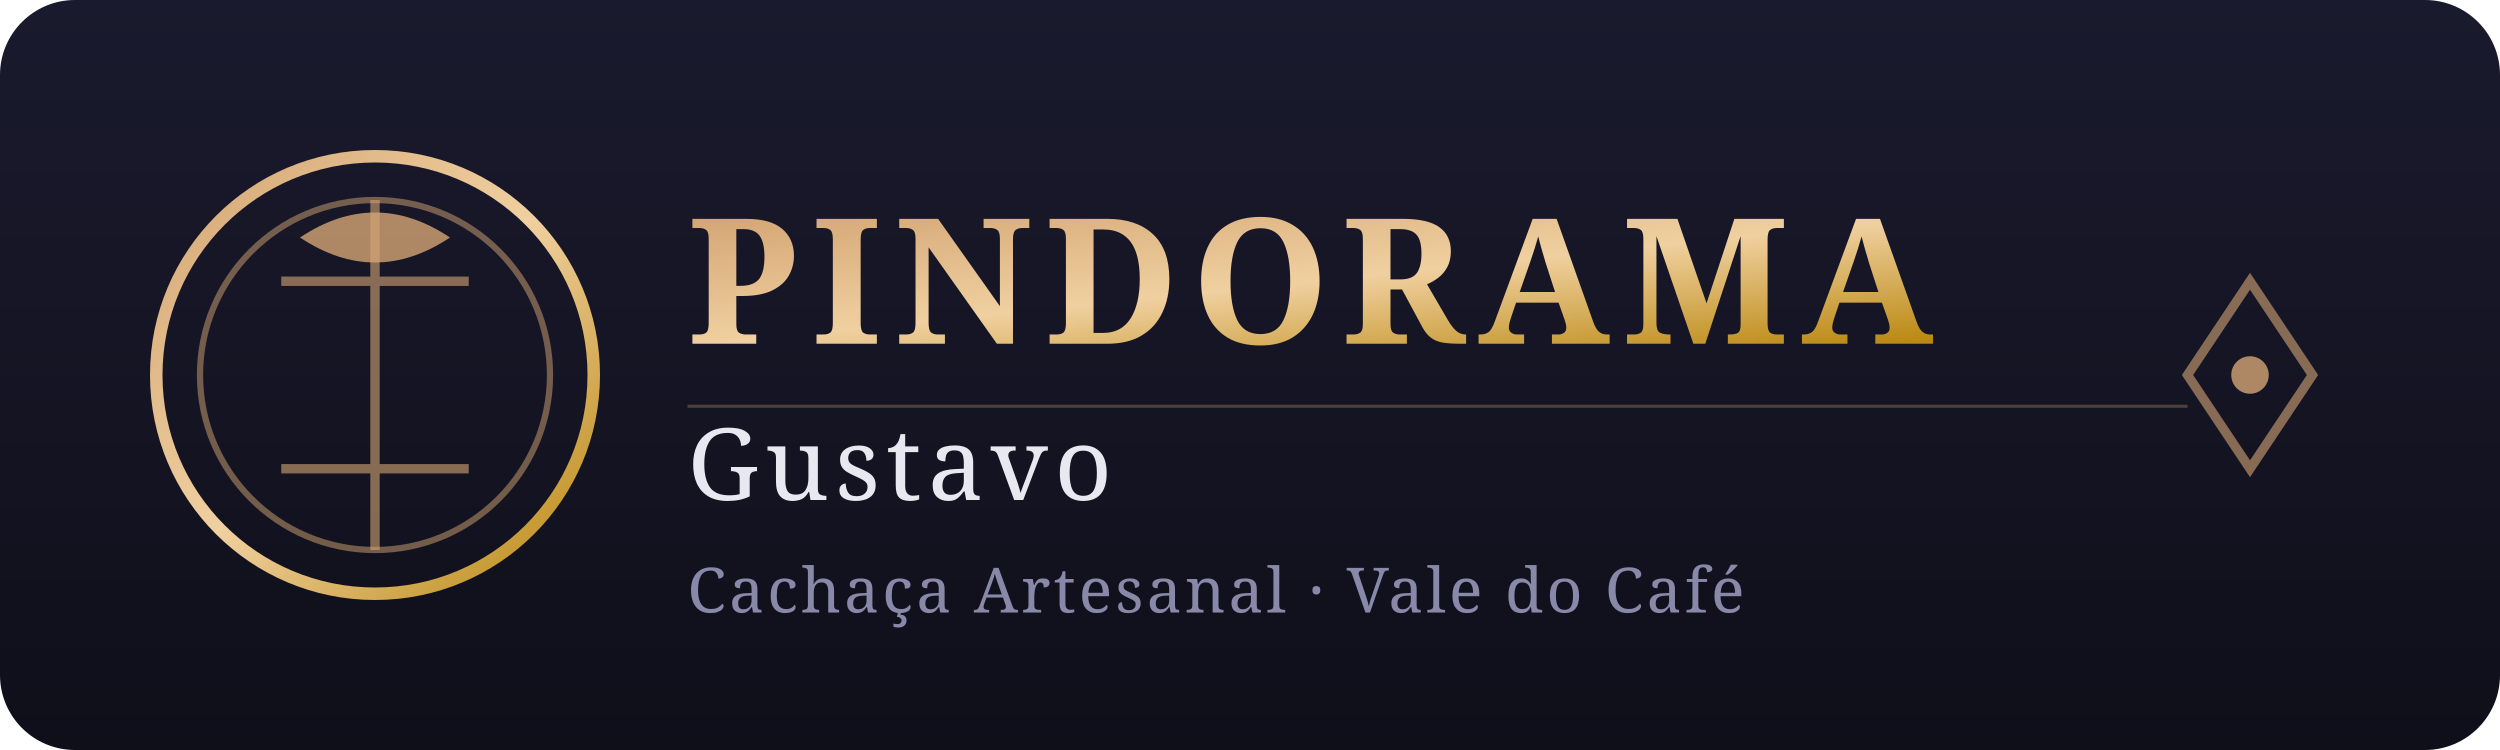
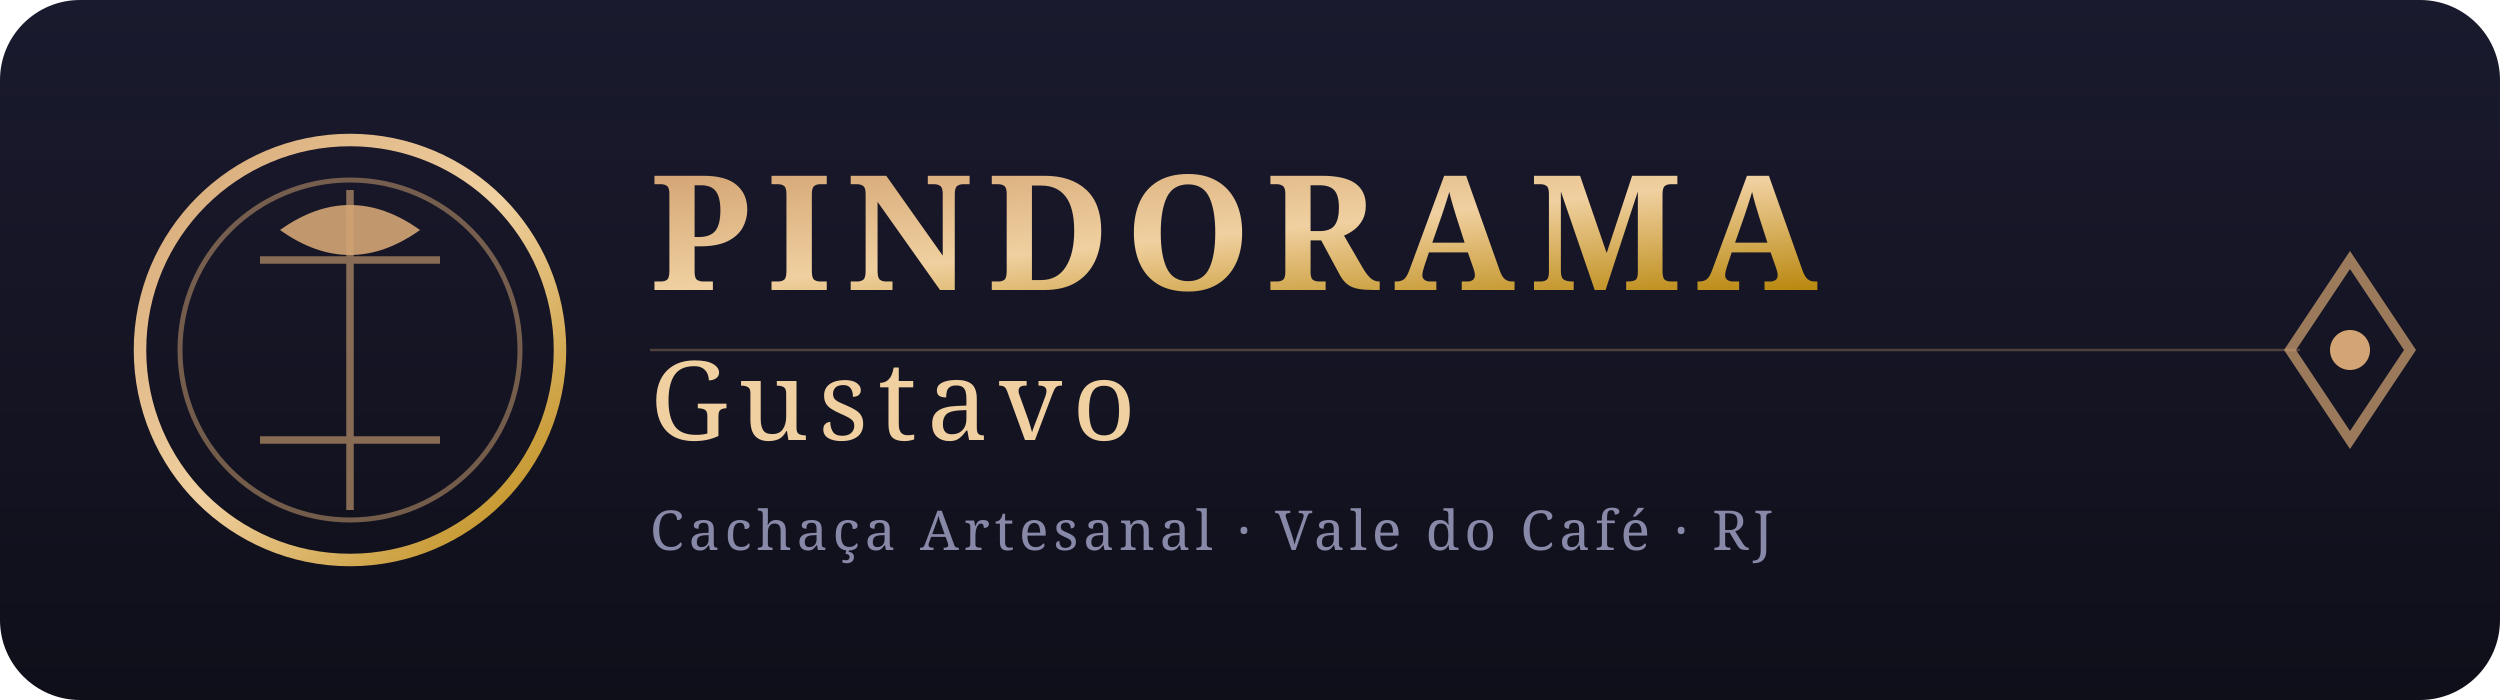
- <svg xmlns="http://www.w3.org/2000/svg" viewBox="0 0 400 120" width="400" height="120">
+ <svg xmlns="http://www.w3.org/2000/svg" viewBox="0 0 500 140" width="500" height="140">
  <defs>
    <linearGradient id="gold" x1="0%" y1="0%" x2="100%" y2="100%">
      <stop offset="0%" style="stop-color:#d4a574" />
      <stop offset="50%" style="stop-color:#f0d0a0" />
      <stop offset="100%" style="stop-color:#b8860b" />
    </linearGradient>
    <linearGradient id="dark" x1="0%" y1="0%" x2="0%" y2="100%">
      <stop offset="0%" style="stop-color:#1a1a2e" />
      <stop offset="100%" style="stop-color:#0f0f1a" />
    </linearGradient>
  </defs>
-   <rect width="400" height="120" rx="12" fill="url(#dark)" />
-   <circle cx="60" cy="60" r="35" fill="none" stroke="url(#gold)" stroke-width="2" />
-   <circle cx="60" cy="60" r="28" fill="none" stroke="#d4a574" stroke-width="1" opacity="0.5" />
-   <path d="M60 32 L60 88 M45 45 L75 45 M45 75 L75 75" stroke="#d4a574" stroke-width="1.5" opacity="0.6" />
-   <path d="M48 38 Q60 30 72 38 Q60 46 48 38" fill="#d4a574" opacity="0.8" />
-   <text x="110" y="55" font-family="Georgia, serif" font-size="28" font-weight="bold" fill="url(#gold)" letter-spacing="2">
+   <rect width="500" height="140" rx="16" fill="url(#dark)" />
+   <circle cx="70" cy="70" r="42" fill="none" stroke="url(#gold)" stroke-width="2.5" />
+   <circle cx="70" cy="70" r="34" fill="none" stroke="#d4a574" stroke-width="1" opacity="0.5" />
+   <path d="M70 38 L70 102 M52 52 L88 52 M52 88 L88 88" stroke="#d4a574" stroke-width="1.5" opacity="0.6" />
+   <path d="M56 46 Q70 36 84 46 Q70 56 56 46" fill="#d4a574" opacity="0.9" />
+   <text x="130" y="58" font-family="Georgia, serif" font-size="32" font-weight="bold" fill="url(#gold)" letter-spacing="3">
    PINDORAMA
  </text>
-   <text x="110" y="80" font-family="Georgia, serif" font-size="16" fill="#e8e8f0" letter-spacing="1">
+   <text x="130" y="88" font-family="Georgia, serif" font-size="22" fill="#f0d0a0" letter-spacing="2">
    Gustavo
  </text>
-   <text x="110" y="98" font-family="Georgia, serif" font-size="10" fill="#8888a8" letter-spacing="0.5">
-     Cachaça Artesanal · Vale do Café
+   <text x="130" y="110" font-family="Georgia, serif" font-size="11" fill="#8888a8" letter-spacing="1">
+     Cachaça Artesanal · Vale do Café · RJ
  </text>
-   <line x1="110" y1="65" x2="350" y2="65" stroke="#d4a574" stroke-width="0.5" opacity="0.3" />
-   <path d="M360 45 L370 60 L360 75 L350 60 Z" fill="none" stroke="#d4a574" stroke-width="1.5" opacity="0.6" />
-   <circle cx="360" cy="60" r="3" fill="#d4a574" opacity="0.8" />
+   <line x1="130" y1="70" x2="460" y2="70" stroke="#d4a574" stroke-width="0.5" opacity="0.3" />
+   <path d="M470 52 L482 70 L470 88 L458 70 Z" fill="none" stroke="#d4a574" stroke-width="2" opacity="0.7" />
+   <circle cx="470" cy="70" r="4" fill="#d4a574" />
</svg>
